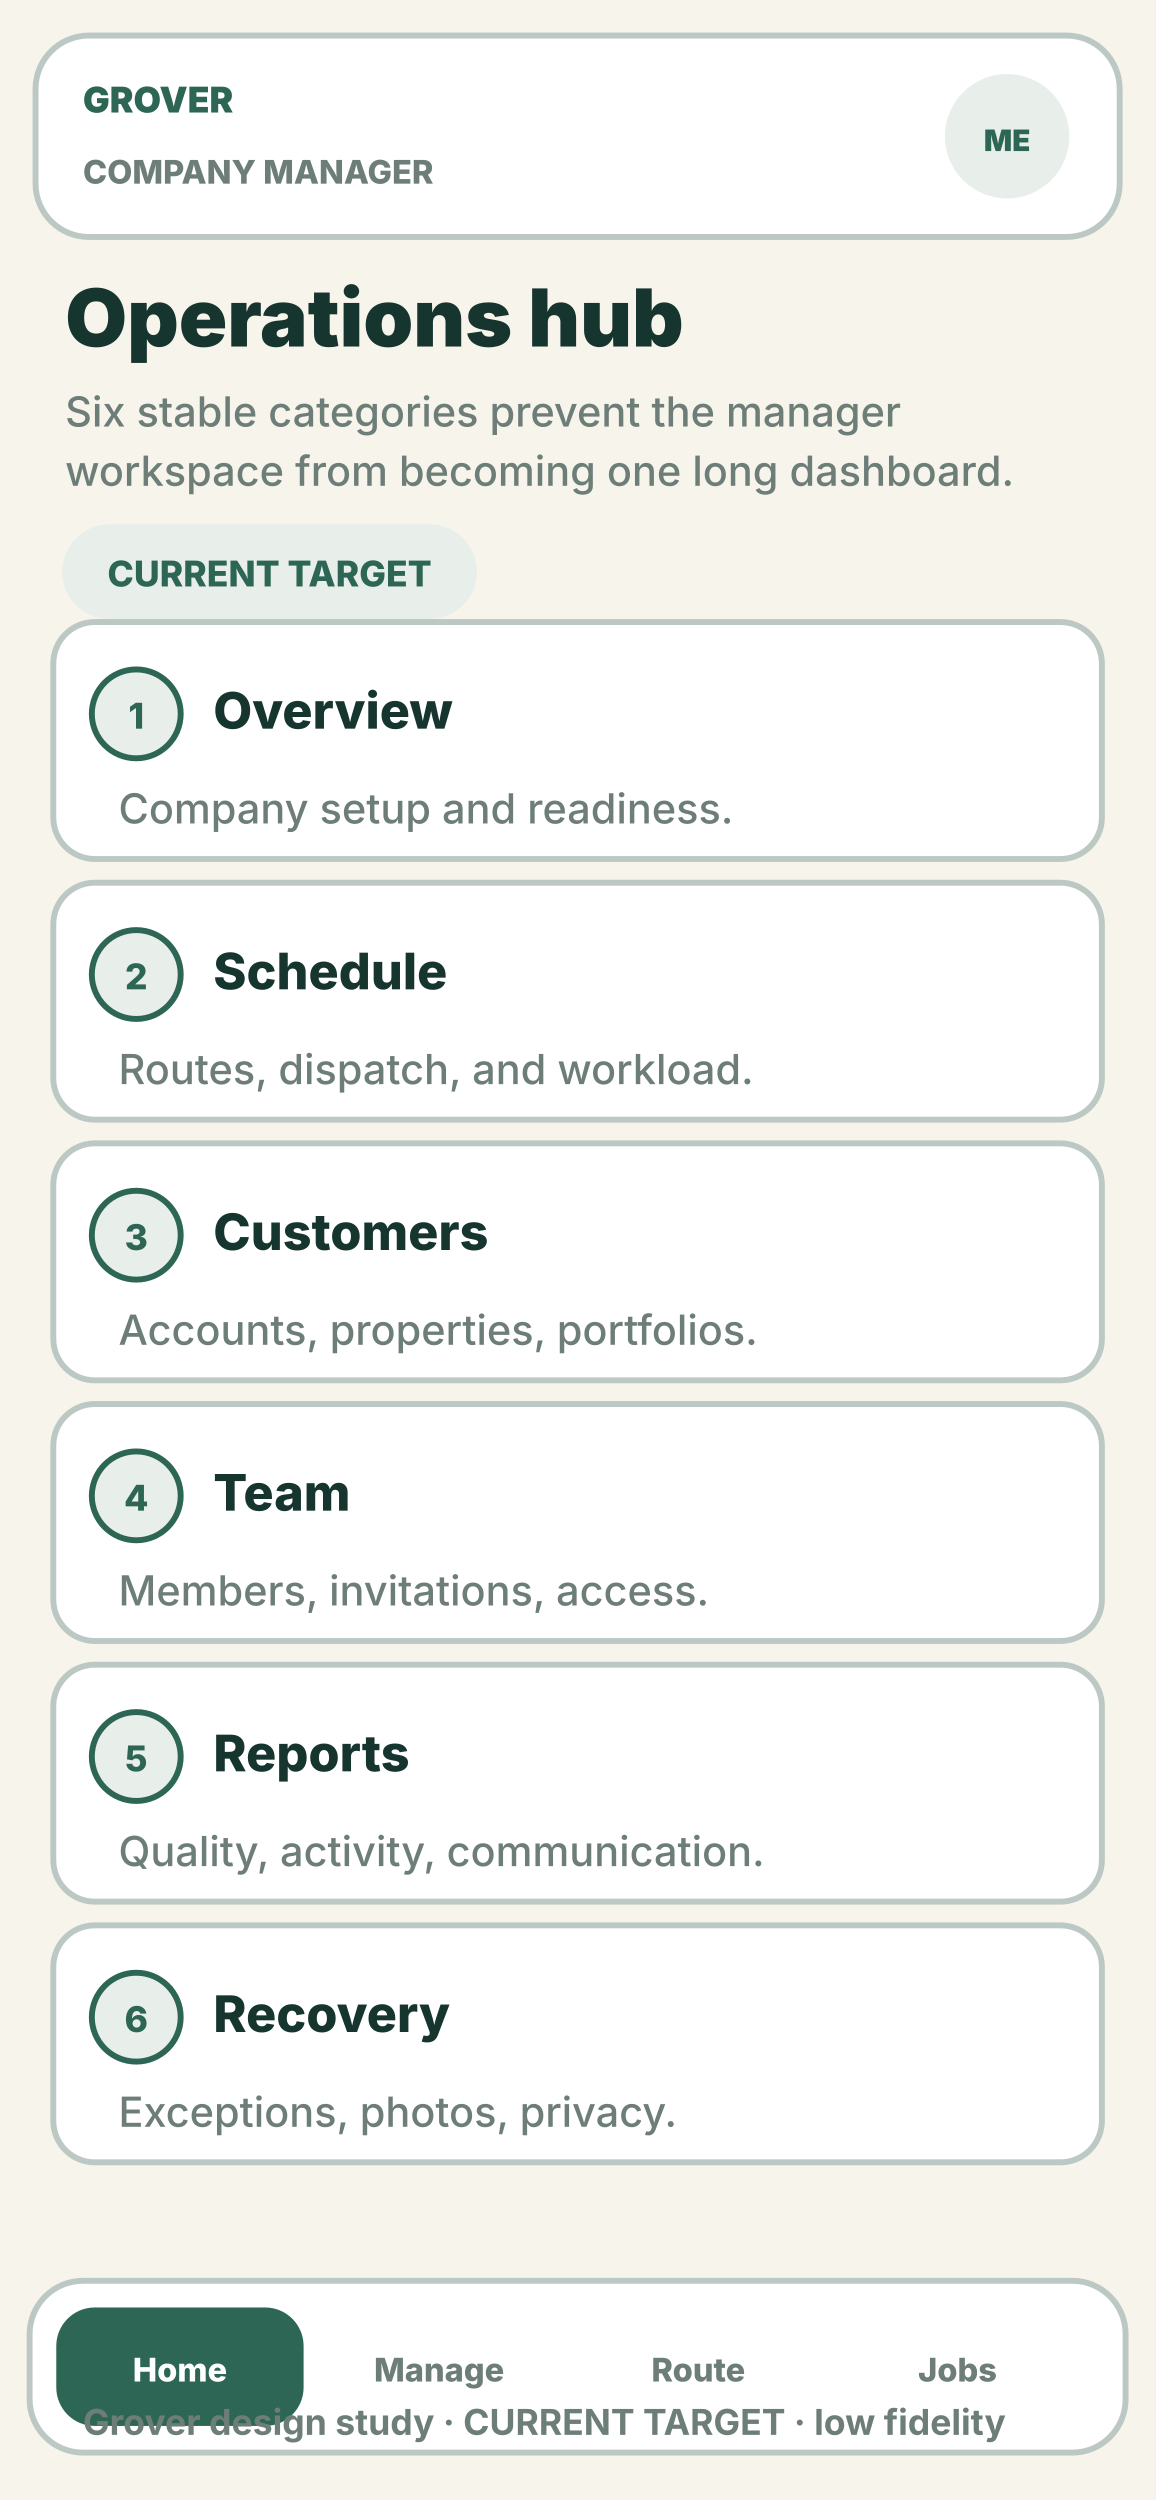
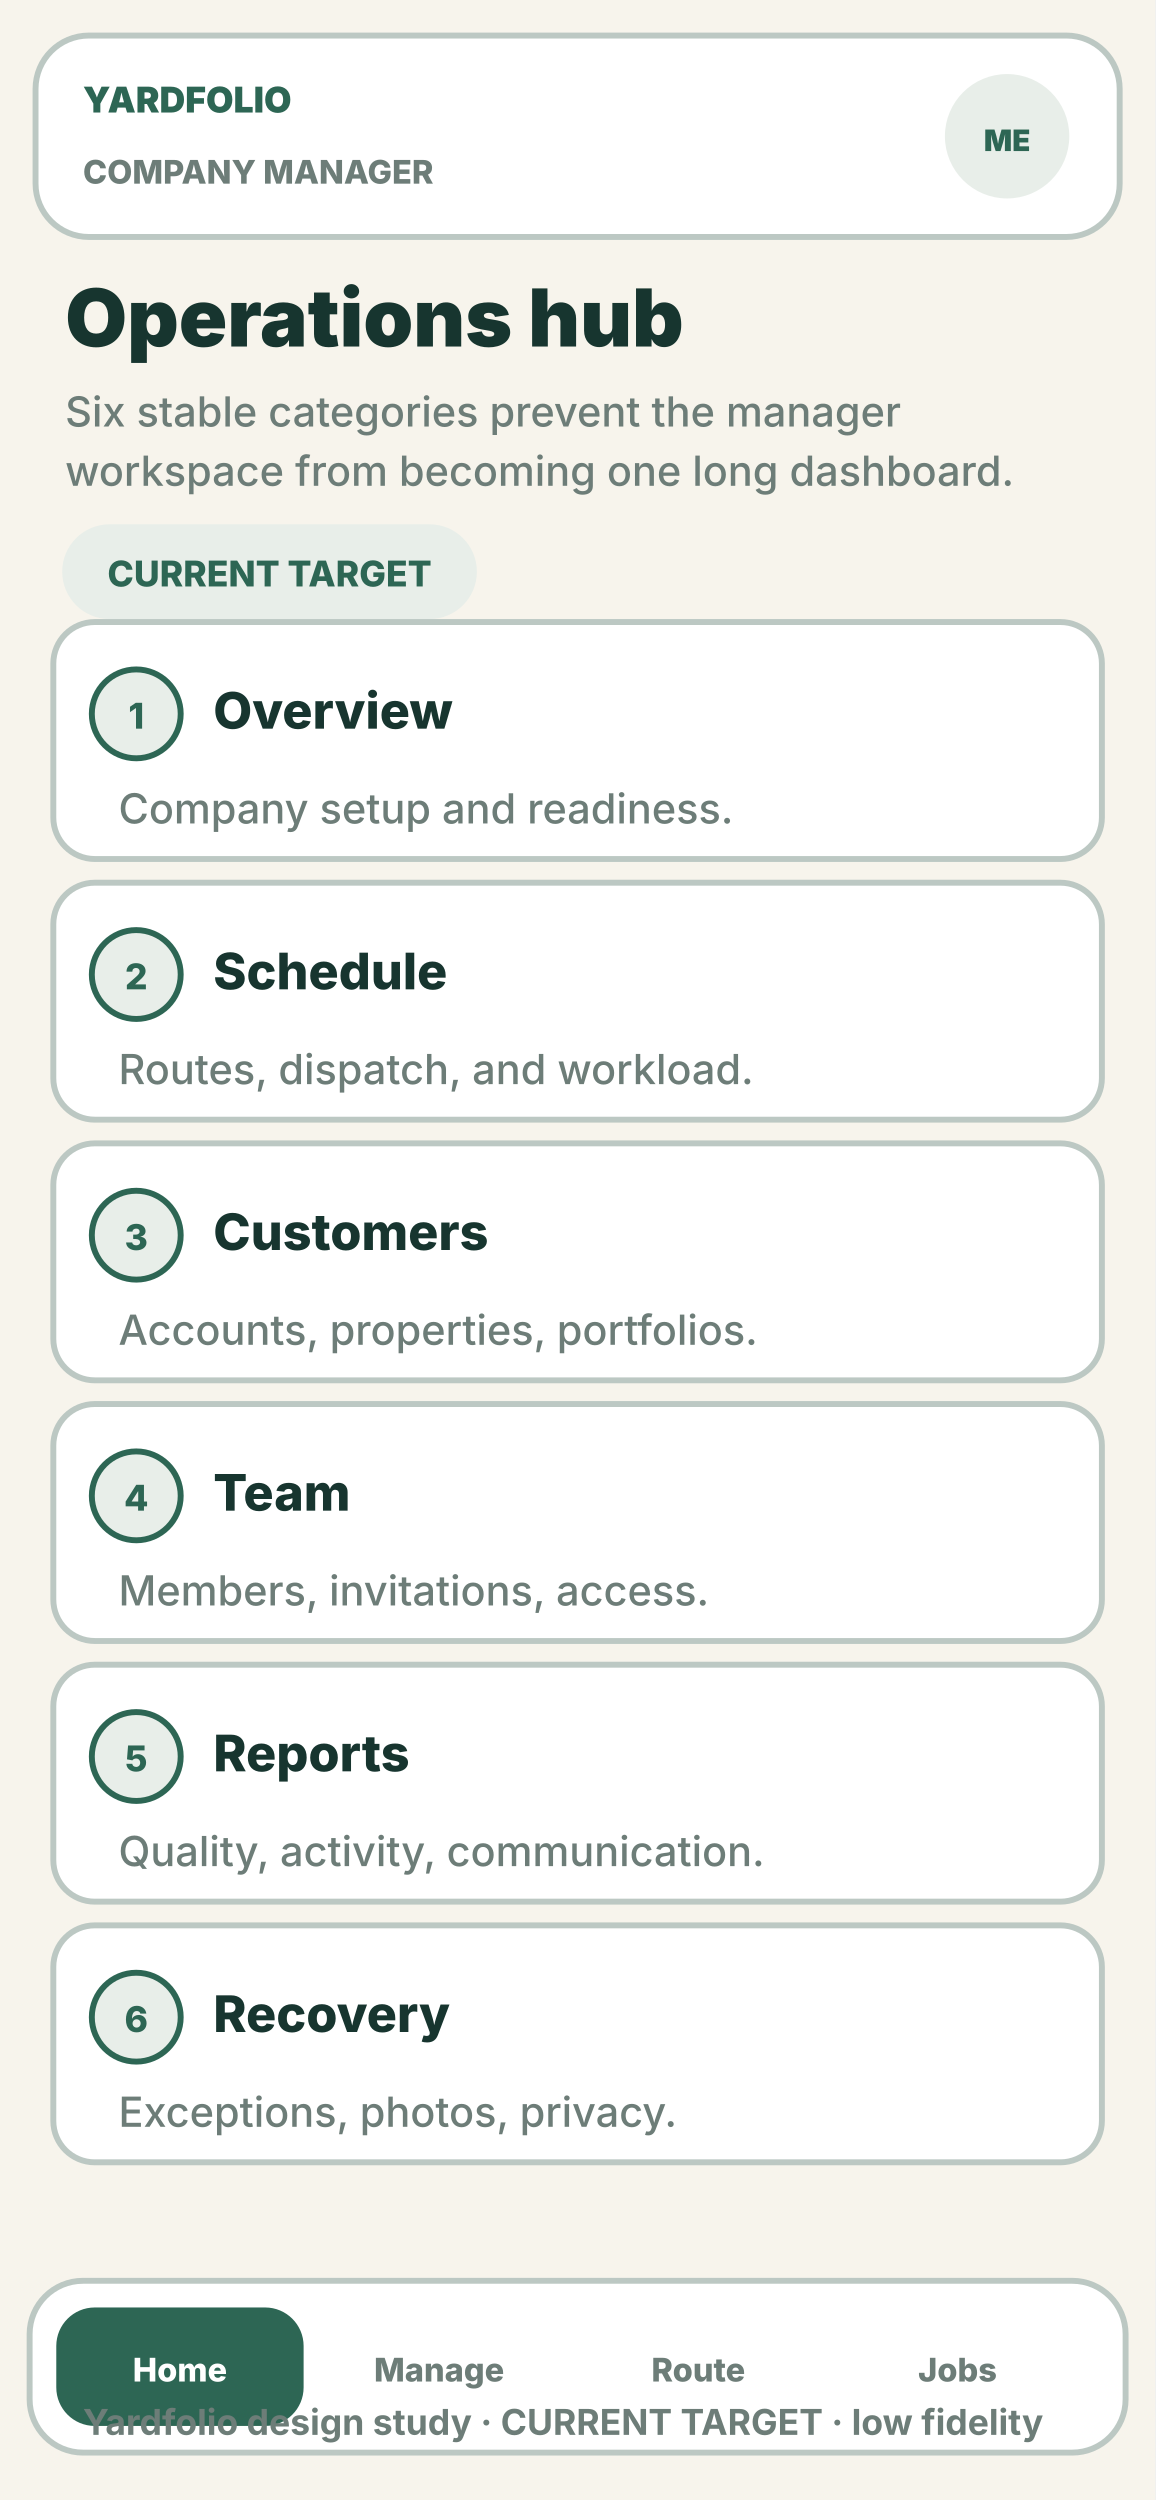
<svg xmlns="http://www.w3.org/2000/svg" width="390" height="844" viewBox="0 0 390 844" role="img" aria-labelledby="title desc">
  <rect width="390" height="844" fill="#f7f4ec" />
  <rect x="12" y="12" width="366" height="68" rx="18" fill="#ffffff" stroke="#bcc8c3" stroke-width="2" />
-   <text x="28" y="38" font-family="Inter, Arial, sans-serif" font-size="12" font-weight="900" fill="#2d6654" text-anchor="start">GROVER</text>
+   <text x="28" y="38" font-family="Inter, Arial, sans-serif" font-size="12" font-weight="900" fill="#2d6654" text-anchor="start">YARDFOLIO</text>
  <text x="28" y="62" font-family="Inter, Arial, sans-serif" font-size="11" font-weight="800" fill="#6d7d78" text-anchor="start">COMPANY MANAGER</text>
  <rect x="320" y="26" width="40" height="40" rx="20" fill="#e8eee9" stroke="#e8eee9" stroke-width="2" />
  <text x="340" y="51" font-family="Inter, Arial, sans-serif" font-size="10" font-weight="900" fill="#2d6654" text-anchor="middle">ME</text>
  <text x="22" y="117" font-family="Inter, Arial, sans-serif" font-size="27" font-weight="900" fill="#17352f" text-anchor="start">Operations hub</text>
  <text x="22" y="144" font-family="Inter, Arial, sans-serif" font-size="14" font-weight="500" fill="#6d7d78" text-anchor="start">Six stable categories prevent the manager</text>
  <text x="22" y="164" font-family="Inter, Arial, sans-serif" font-size="14" font-weight="500" fill="#6d7d78" text-anchor="start">workspace from becoming one long dashboard.</text>
  <rect x="22" y="178" width="138" height="30" rx="15" fill="#e8eee9" stroke="#e8eee9" stroke-width="2" />
  <text x="91" y="198" font-family="Inter, Arial, sans-serif" font-size="12" font-weight="800" fill="#2d6654" text-anchor="middle">CURRENT TARGET</text>
  <rect x="18" y="210" width="354" height="80" rx="14" fill="#ffffff" stroke="#bcc8c3" stroke-width="2" />
  <circle cx="46" cy="241" r="15" fill="#e8eee9" stroke="#2d6654" stroke-width="2" />
  <text x="46" y="246" font-family="Inter, Arial, sans-serif" font-size="12" font-weight="800" fill="#2d6654" text-anchor="middle">1</text>
  <text x="72" y="246" font-family="Inter, Arial, sans-serif" font-size="17" font-weight="800" fill="#17352f" text-anchor="start">Overview</text>
  <text x="40" y="278" font-family="Inter, Arial, sans-serif" font-size="14" font-weight="500" fill="#6d7d78" text-anchor="start">Company setup and readiness.</text>
  <rect x="18" y="298" width="354" height="80" rx="14" fill="#ffffff" stroke="#bcc8c3" stroke-width="2" />
  <circle cx="46" cy="329" r="15" fill="#e8eee9" stroke="#2d6654" stroke-width="2" />
  <text x="46" y="334" font-family="Inter, Arial, sans-serif" font-size="12" font-weight="800" fill="#2d6654" text-anchor="middle">2</text>
  <text x="72" y="334" font-family="Inter, Arial, sans-serif" font-size="17" font-weight="800" fill="#17352f" text-anchor="start">Schedule</text>
  <text x="40" y="366" font-family="Inter, Arial, sans-serif" font-size="14" font-weight="500" fill="#6d7d78" text-anchor="start">Routes, dispatch, and workload.</text>
  <rect x="18" y="386" width="354" height="80" rx="14" fill="#ffffff" stroke="#bcc8c3" stroke-width="2" />
  <circle cx="46" cy="417" r="15" fill="#e8eee9" stroke="#2d6654" stroke-width="2" />
  <text x="46" y="422" font-family="Inter, Arial, sans-serif" font-size="12" font-weight="800" fill="#2d6654" text-anchor="middle">3</text>
  <text x="72" y="422" font-family="Inter, Arial, sans-serif" font-size="17" font-weight="800" fill="#17352f" text-anchor="start">Customers</text>
  <text x="40" y="454" font-family="Inter, Arial, sans-serif" font-size="14" font-weight="500" fill="#6d7d78" text-anchor="start">Accounts, properties, portfolios.</text>
  <rect x="18" y="474" width="354" height="80" rx="14" fill="#ffffff" stroke="#bcc8c3" stroke-width="2" />
  <circle cx="46" cy="505" r="15" fill="#e8eee9" stroke="#2d6654" stroke-width="2" />
  <text x="46" y="510" font-family="Inter, Arial, sans-serif" font-size="12" font-weight="800" fill="#2d6654" text-anchor="middle">4</text>
  <text x="72" y="510" font-family="Inter, Arial, sans-serif" font-size="17" font-weight="800" fill="#17352f" text-anchor="start">Team</text>
  <text x="40" y="542" font-family="Inter, Arial, sans-serif" font-size="14" font-weight="500" fill="#6d7d78" text-anchor="start">Members, invitations, access.</text>
  <rect x="18" y="562" width="354" height="80" rx="14" fill="#ffffff" stroke="#bcc8c3" stroke-width="2" />
  <circle cx="46" cy="593" r="15" fill="#e8eee9" stroke="#2d6654" stroke-width="2" />
  <text x="46" y="598" font-family="Inter, Arial, sans-serif" font-size="12" font-weight="800" fill="#2d6654" text-anchor="middle">5</text>
  <text x="72" y="598" font-family="Inter, Arial, sans-serif" font-size="17" font-weight="800" fill="#17352f" text-anchor="start">Reports</text>
  <text x="40" y="630" font-family="Inter, Arial, sans-serif" font-size="14" font-weight="500" fill="#6d7d78" text-anchor="start">Quality, activity, communication.</text>
  <rect x="18" y="650" width="354" height="80" rx="14" fill="#ffffff" stroke="#bcc8c3" stroke-width="2" />
  <circle cx="46" cy="681" r="15" fill="#e8eee9" stroke="#2d6654" stroke-width="2" />
  <text x="46" y="686" font-family="Inter, Arial, sans-serif" font-size="12" font-weight="800" fill="#2d6654" text-anchor="middle">6</text>
  <text x="72" y="686" font-family="Inter, Arial, sans-serif" font-size="17" font-weight="800" fill="#17352f" text-anchor="start">Recovery</text>
  <text x="40" y="718" font-family="Inter, Arial, sans-serif" font-size="14" font-weight="500" fill="#6d7d78" text-anchor="start">Exceptions, photos, privacy.</text>
  <rect x="10" y="770" width="370" height="58" rx="18" fill="#ffffff" stroke="#bcc8c3" stroke-width="2" />
  <rect x="20" y="780" width="81.5" height="38" rx="12" fill="#2d6654" stroke="#2d6654" stroke-width="2" />
  <text x="60.75" y="804" font-family="Inter, Arial, sans-serif" font-size="11" font-weight="800" fill="#ffffff" text-anchor="middle">Home</text>
  <text x="148.25" y="804" font-family="Inter, Arial, sans-serif" font-size="11" font-weight="800" fill="#6d7d78" text-anchor="middle">Manage</text>
  <text x="235.75" y="804" font-family="Inter, Arial, sans-serif" font-size="11" font-weight="800" fill="#6d7d78" text-anchor="middle">Route</text>
  <text x="323.25" y="804" font-family="Inter, Arial, sans-serif" font-size="11" font-weight="800" fill="#6d7d78" text-anchor="middle">Jobs</text>
-   <text x="28" y="822" font-family="Inter, Arial, sans-serif" font-size="12" font-weight="700" fill="#6d7d78" text-anchor="start">Grover design study · CURRENT TARGET · low fidelity</text>
+   <text x="28" y="822" font-family="Inter, Arial, sans-serif" font-size="12" font-weight="700" fill="#6d7d78" text-anchor="start">Yardfolio design study · CURRENT TARGET · low fidelity</text>
</svg>
